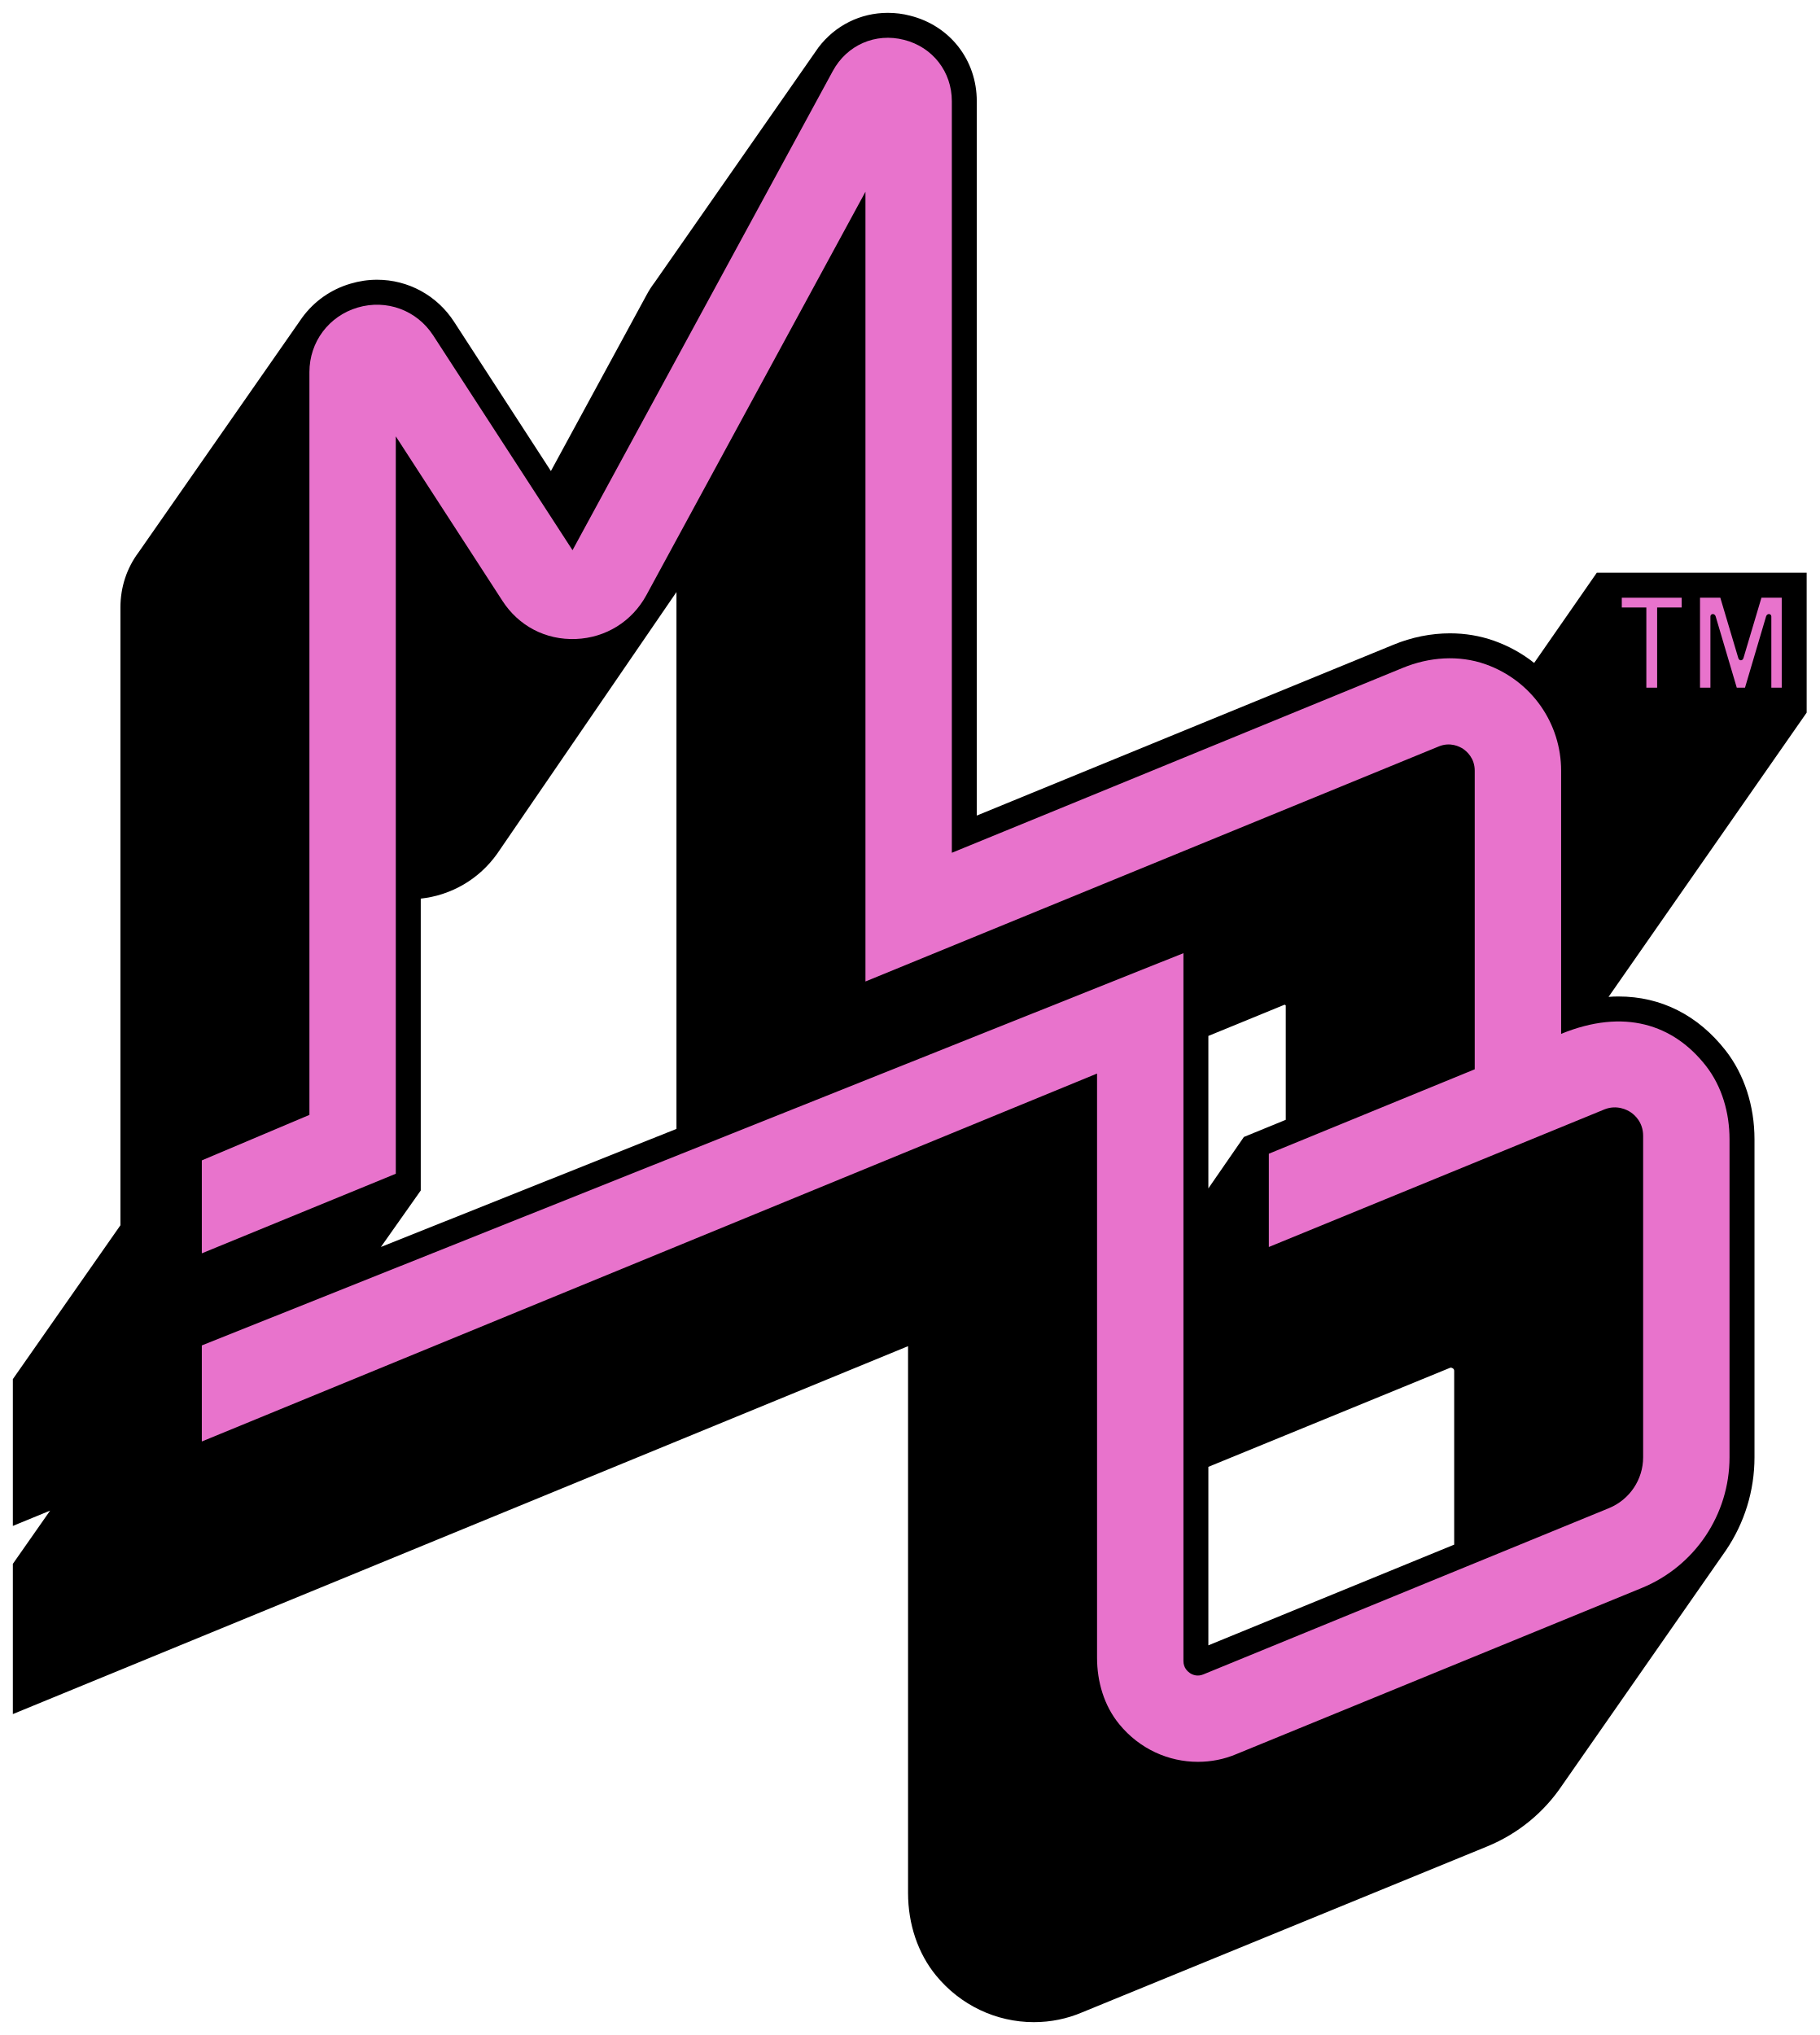
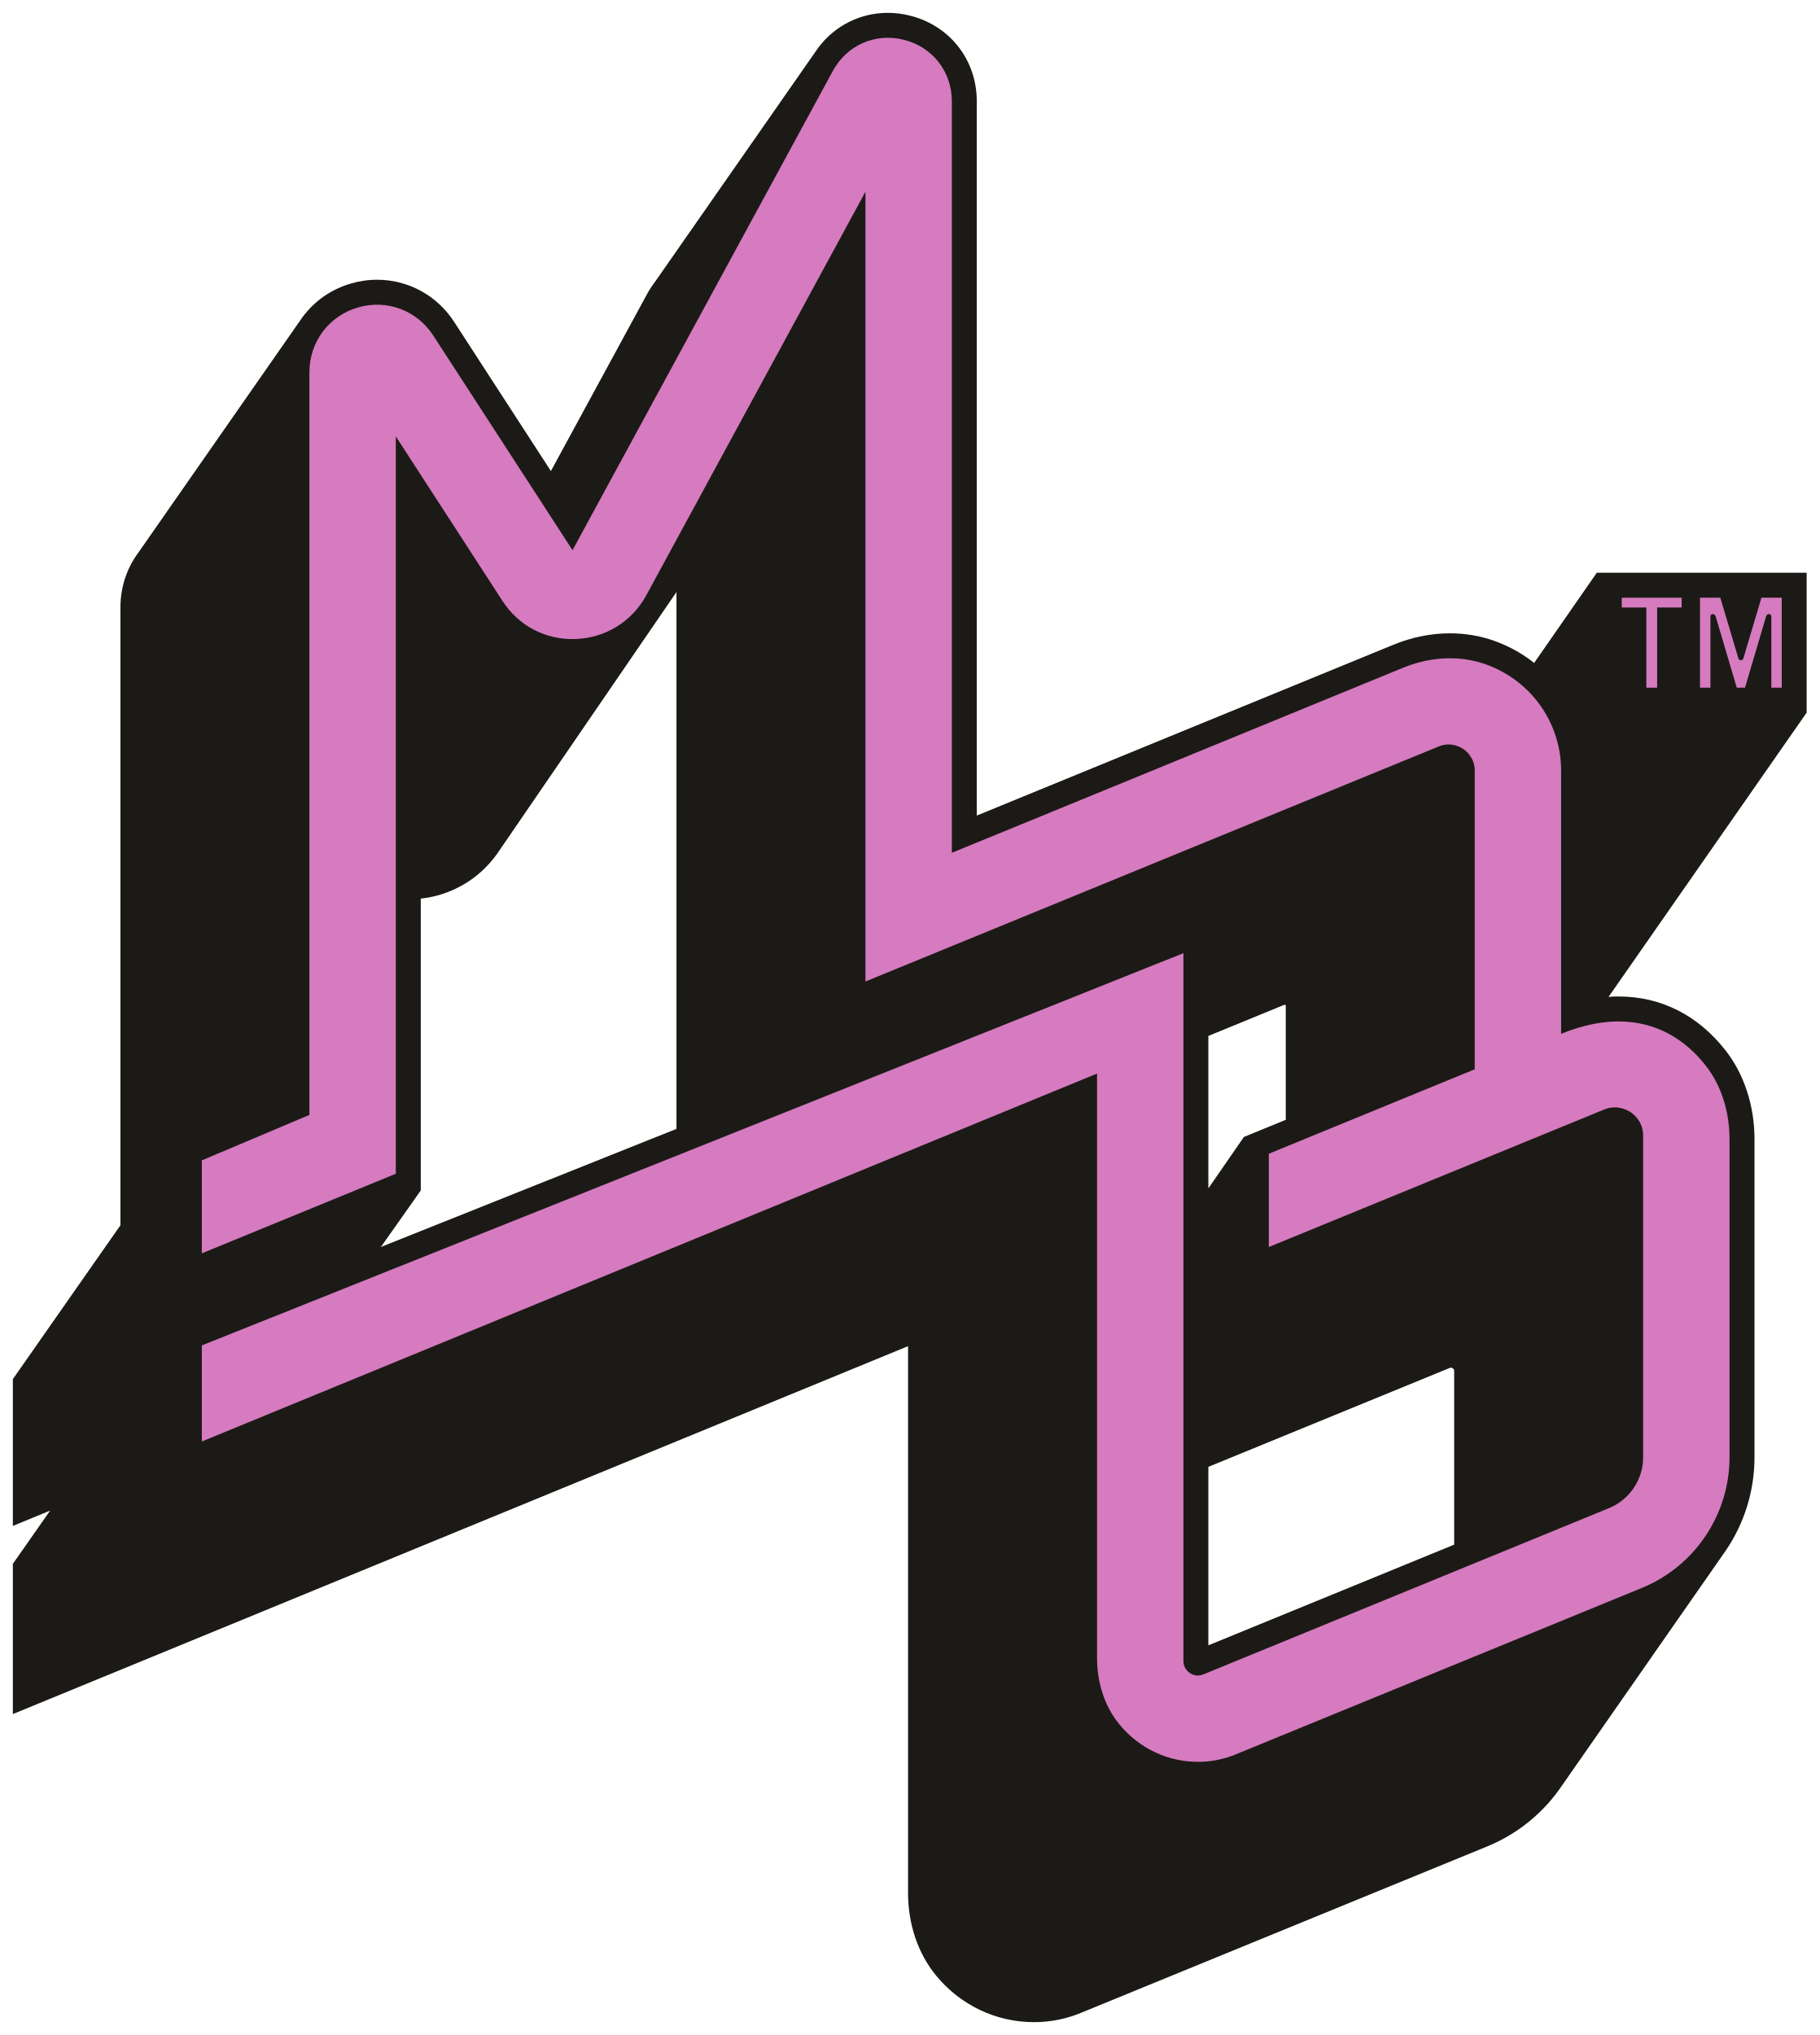
<svg xmlns="http://www.w3.org/2000/svg" viewBox="676.754 223.227 566.492 633.547">
-   <g fill="rgb(0%, 0%, 0%)" fill-opacity="1">
+   <g fill="#1C1A17" fill-opacity="1">




</g>
-   <g fill="rgb(0%, 0%, 0%)" fill-opacity="1">
+   <g fill="#1C1A17" fill-opacity="1">











</g>
-   <g fill="rgb(0%, 0%, 0%)" fill-opacity="1">
+   <g fill="#1C1A17" fill-opacity="1">


</g>
-   <g fill="rgb(0%, 0%, 0%)" fill-opacity="1">
+   <g fill="#1C1A17" fill-opacity="1">









</g>
-   <g fill="rgb(0%, 0%, 0%)" fill-opacity="1">
+   <g fill="#1C1A17" fill-opacity="1">

</g>
-   <path fill-rule="nonzero" fill="rgb(0%, 0%, 0%)" fill-opacity="1" d="M 1239.246 401.535 L 1173.906 401.535 L 1154.398 429.621 C 1150.695 426.664 1146.473 424.336 1141.887 422.703 C 1137.531 421.172 1132.945 420.398 1128.207 420.398 C 1122.301 420.398 1116.211 421.613 1110.535 423.973 L 997.992 470.113 L 980.867 477.137 L 980.867 254.742 C 980.867 241.918 972.527 231.219 960.117 228.109 C 957.863 227.512 955.504 227.227 953.172 227.227 C 944.648 227.227 936.773 231.141 931.566 238.004 L 880.605 311.094 C 879.699 312.285 878.871 313.555 878.172 314.848 L 848.273 369.875 L 818.141 323.422 C 812.832 315.211 803.84 310.316 794.152 310.316 C 791.379 310.316 788.605 310.73 785.91 311.531 C 779.797 313.32 774.59 316.973 770.836 322.102 L 719.926 395.137 C 716.246 400.031 714.25 406.02 714.25 412.312 L 714.25 604.68 L 680.754 652.582 L 680.754 698.285 L 692.359 693.516 L 680.754 710.098 L 680.754 756.863 L 691.477 752.457 L 959.469 642.324 L 959.469 812.539 C 959.469 822.305 962.578 831.422 968.199 838.266 C 975.738 847.461 986.852 852.773 998.641 852.773 C 1003.902 852.773 1008.953 851.734 1013.695 849.715 L 1139.812 798.055 C 1149.375 794.117 1157.457 787.512 1163.207 778.91 L 1214.066 705.953 C 1219.895 697.375 1223.004 687.324 1223.004 676.91 L 1223.004 577.914 C 1223.004 567.527 1219.816 557.707 1214.012 550.273 C 1205.387 539.262 1193.883 533.457 1180.695 533.457 C 1179.66 533.457 1178.625 533.484 1177.562 533.586 L 1239.246 445.086 Z M 887.367 574.68 L 795.344 611.441 L 807.754 593.852 L 807.754 502.992 C 817.34 501.93 825.914 496.93 831.535 489.027 L 887.367 407.547 Z M 1052.969 545.738 L 1076.547 536.074 C 1076.648 536.023 1076.699 536.023 1076.699 536.023 C 1076.754 536.023 1076.832 536.047 1076.91 536.102 C 1076.988 536.152 1077.039 536.23 1077.066 536.258 L 1077.066 571.855 L 1064.031 577.191 L 1052.969 593.203 Z M 1129.504 704.113 L 1052.969 735.461 L 1052.969 679.891 L 1128.156 649.086 C 1128.285 649.031 1128.387 649.008 1128.441 649.008 C 1128.672 649.008 1128.984 649.164 1129.113 649.242 C 1129.504 649.527 1129.504 649.863 1129.504 650.094 Z M 1129.504 704.113 " />
-   <path fill-rule="nonzero" fill="rgb(90.981%, 45.097%, 80%)" fill-opacity="1" d="M 1215.227 577.914 L 1215.227 676.918 C 1215.227 694.754 1204.434 710.824 1187.922 717.598 L 1061.719 769.312 C 1057.871 770.949 1053.789 771.73 1049.703 771.73 C 1040.645 771.73 1031.59 767.781 1025.258 760.051 C 1020.492 754.266 1018.312 746.777 1018.312 739.285 L 1018.312 557.453 L 739.59 671.996 L 739.59 642.09 L 1045.207 519.973 L 1045.207 740.34 C 1045.207 742.418 1046.469 743.574 1047.215 744.086 C 1047.965 744.598 1049.531 745.312 1051.438 744.496 L 1177.707 692.746 C 1184.145 690.09 1188.332 683.828 1188.332 676.918 L 1188.332 576.824 C 1188.332 572.605 1185.676 570.324 1184.516 569.539 C 1183.359 568.758 1180.191 567.09 1176.348 568.586 L 1071.797 611.449 L 1071.797 582.41 L 1135.902 556.125 L 1135.902 463.152 C 1135.902 459.238 1133.383 457.125 1132.293 456.375 C 1131.203 455.66 1128.277 454.129 1124.668 455.629 L 1000.949 506.355 L 946.207 528.789 L 946.207 282.922 L 877.98 408.543 C 873.523 416.715 865.352 421.789 856.055 422.164 C 846.625 422.535 838.219 418.078 833.18 410.281 L 799.984 359.078 L 799.984 588.641 L 796.684 590 L 739.59 613.422 L 739.59 584.484 L 773.09 570.324 L 773.09 339.059 C 773.09 329.699 779.117 321.629 788.105 318.973 C 797.094 316.32 806.523 319.789 811.629 327.656 L 855.004 394.52 L 936.062 245.301 C 940.453 237.234 949.34 233.352 958.223 235.633 C 967.145 237.879 973.102 245.574 973.102 254.73 L 973.102 488.719 L 1000.949 477.316 L 1113.5 431.152 C 1121.672 427.781 1130.898 427.066 1139.273 430.027 C 1153.707 435.168 1162.797 448.512 1162.797 463.152 L 1162.797 545.098 C 1182.406 537.062 1197.762 542.133 1207.871 555.039 C 1212.91 561.504 1215.227 569.711 1215.227 577.914 " />
-   <path fill-rule="nonzero" fill="rgb(90.981%, 45.097%, 80%)" fill-opacity="1" d="M 1189.332 437.316 L 1192.691 437.316 L 1192.691 412.355 L 1200.332 412.355 L 1200.332 409.312 L 1181.688 409.312 L 1181.688 412.355 L 1189.332 412.355 Z M 1189.332 437.316 " />
-   <path fill-rule="nonzero" fill="rgb(90.981%, 45.097%, 80%)" fill-opacity="1" d="M 1225.168 409.312 L 1219.566 428.113 C 1219.445 428.477 1219.164 428.793 1218.766 428.793 C 1218.363 428.793 1218.086 428.477 1217.965 428.113 L 1212.363 409.312 L 1206.043 409.312 L 1206.043 437.316 L 1209.281 437.316 L 1209.281 415.152 C 1209.281 414.715 1209.605 414.395 1210.043 414.395 C 1210.445 414.395 1210.805 414.715 1210.922 415.152 L 1217.484 437.316 L 1220.047 437.316 L 1226.605 415.152 C 1226.727 414.715 1227.086 414.395 1227.484 414.395 C 1227.926 414.395 1228.246 414.715 1228.246 415.152 L 1228.246 437.316 L 1231.484 437.316 L 1231.484 409.312 Z M 1225.168 409.312 " />
-   <g fill="rgb(0%, 0%, 0%)" fill-opacity="1">
+   <path fill-rule="nonzero" fill="#1C1A17" fill-opacity="1" d="M 1239.246 401.535 L 1173.906 401.535 L 1154.398 429.621 C 1150.695 426.664 1146.473 424.336 1141.887 422.703 C 1137.531 421.172 1132.945 420.398 1128.207 420.398 C 1122.301 420.398 1116.211 421.613 1110.535 423.973 L 997.992 470.113 L 980.867 477.137 L 980.867 254.742 C 980.867 241.918 972.527 231.219 960.117 228.109 C 957.863 227.512 955.504 227.227 953.172 227.227 C 944.648 227.227 936.773 231.141 931.566 238.004 L 880.605 311.094 C 879.699 312.285 878.871 313.555 878.172 314.848 L 848.273 369.875 L 818.141 323.422 C 812.832 315.211 803.84 310.316 794.152 310.316 C 791.379 310.316 788.605 310.73 785.91 311.531 C 779.797 313.32 774.59 316.973 770.836 322.102 L 719.926 395.137 C 716.246 400.031 714.25 406.02 714.25 412.312 L 714.25 604.68 L 680.754 652.582 L 680.754 698.285 L 692.359 693.516 L 680.754 710.098 L 680.754 756.863 L 691.477 752.457 L 959.469 642.324 L 959.469 812.539 C 959.469 822.305 962.578 831.422 968.199 838.266 C 975.738 847.461 986.852 852.773 998.641 852.773 C 1003.902 852.773 1008.953 851.734 1013.695 849.715 L 1139.812 798.055 C 1149.375 794.117 1157.457 787.512 1163.207 778.91 L 1214.066 705.953 C 1219.895 697.375 1223.004 687.324 1223.004 676.91 L 1223.004 577.914 C 1223.004 567.527 1219.816 557.707 1214.012 550.273 C 1205.387 539.262 1193.883 533.457 1180.695 533.457 C 1179.66 533.457 1178.625 533.484 1177.562 533.586 L 1239.246 445.086 Z M 887.367 574.68 L 795.344 611.441 L 807.754 593.852 L 807.754 502.992 C 817.34 501.93 825.914 496.93 831.535 489.027 L 887.367 407.547 Z M 1052.969 545.738 L 1076.547 536.074 C 1076.648 536.023 1076.699 536.023 1076.699 536.023 C 1076.754 536.023 1076.832 536.047 1076.91 536.102 C 1076.988 536.152 1077.039 536.23 1077.066 536.258 L 1077.066 571.855 L 1064.031 577.191 L 1052.969 593.203 Z M 1129.504 704.113 L 1052.969 735.461 L 1052.969 679.891 L 1128.156 649.086 C 1128.285 649.031 1128.387 649.008 1128.441 649.008 C 1128.672 649.008 1128.984 649.164 1129.113 649.242 C 1129.504 649.527 1129.504 649.863 1129.504 650.094 Z M 1129.504 704.113 " />
+   <path fill-rule="nonzero" fill="#D67BBF" fill-opacity="1" d="M 1215.227 577.914 L 1215.227 676.918 C 1215.227 694.754 1204.434 710.824 1187.922 717.598 L 1061.719 769.312 C 1057.871 770.949 1053.789 771.73 1049.703 771.73 C 1040.645 771.73 1031.59 767.781 1025.258 760.051 C 1020.492 754.266 1018.312 746.777 1018.312 739.285 L 1018.312 557.453 L 739.59 671.996 L 739.59 642.09 L 1045.207 519.973 L 1045.207 740.34 C 1045.207 742.418 1046.469 743.574 1047.215 744.086 C 1047.965 744.598 1049.531 745.312 1051.438 744.496 L 1177.707 692.746 C 1184.145 690.09 1188.332 683.828 1188.332 676.918 L 1188.332 576.824 C 1188.332 572.605 1185.676 570.324 1184.516 569.539 C 1183.359 568.758 1180.191 567.09 1176.348 568.586 L 1071.797 611.449 L 1071.797 582.41 L 1135.902 556.125 L 1135.902 463.152 C 1135.902 459.238 1133.383 457.125 1132.293 456.375 C 1131.203 455.66 1128.277 454.129 1124.668 455.629 L 1000.949 506.355 L 946.207 528.789 L 946.207 282.922 L 877.98 408.543 C 873.523 416.715 865.352 421.789 856.055 422.164 C 846.625 422.535 838.219 418.078 833.18 410.281 L 799.984 359.078 L 799.984 588.641 L 796.684 590 L 739.59 613.422 L 739.59 584.484 L 773.09 570.324 L 773.09 339.059 C 773.09 329.699 779.117 321.629 788.105 318.973 C 797.094 316.32 806.523 319.789 811.629 327.656 L 855.004 394.52 L 936.062 245.301 C 940.453 237.234 949.34 233.352 958.223 235.633 C 967.145 237.879 973.102 245.574 973.102 254.73 L 973.102 488.719 L 1000.949 477.316 L 1113.5 431.152 C 1121.672 427.781 1130.898 427.066 1139.273 430.027 C 1153.707 435.168 1162.797 448.512 1162.797 463.152 L 1162.797 545.098 C 1182.406 537.062 1197.762 542.133 1207.871 555.039 C 1212.91 561.504 1215.227 569.711 1215.227 577.914 " />
+   <path fill-rule="nonzero" fill="#D67BBF" fill-opacity="1" d="M 1189.332 437.316 L 1192.691 437.316 L 1192.691 412.355 L 1200.332 412.355 L 1200.332 409.312 L 1181.688 409.312 L 1181.688 412.355 L 1189.332 412.355 Z M 1189.332 437.316 " />
+   <path fill-rule="nonzero" fill="#D67BBF" fill-opacity="1" d="M 1225.168 409.312 L 1219.566 428.113 C 1219.445 428.477 1219.164 428.793 1218.766 428.793 C 1218.363 428.793 1218.086 428.477 1217.965 428.113 L 1212.363 409.312 L 1206.043 409.312 L 1206.043 437.316 L 1209.281 437.316 L 1209.281 415.152 C 1209.281 414.715 1209.605 414.395 1210.043 414.395 C 1210.445 414.395 1210.805 414.715 1210.922 415.152 L 1217.484 437.316 L 1220.047 437.316 L 1226.605 415.152 C 1226.727 414.715 1227.086 414.395 1227.484 414.395 C 1227.926 414.395 1228.246 414.715 1228.246 415.152 L 1228.246 437.316 L 1231.484 437.316 L 1231.484 409.312 Z M 1225.168 409.312 " />
+   <g fill="#1C1A17" fill-opacity="1">













</g>
-   <g fill="rgb(0%, 0%, 0%)" fill-opacity="1">
+   <g fill="#1C1A17" fill-opacity="1">


</g>
</svg>
